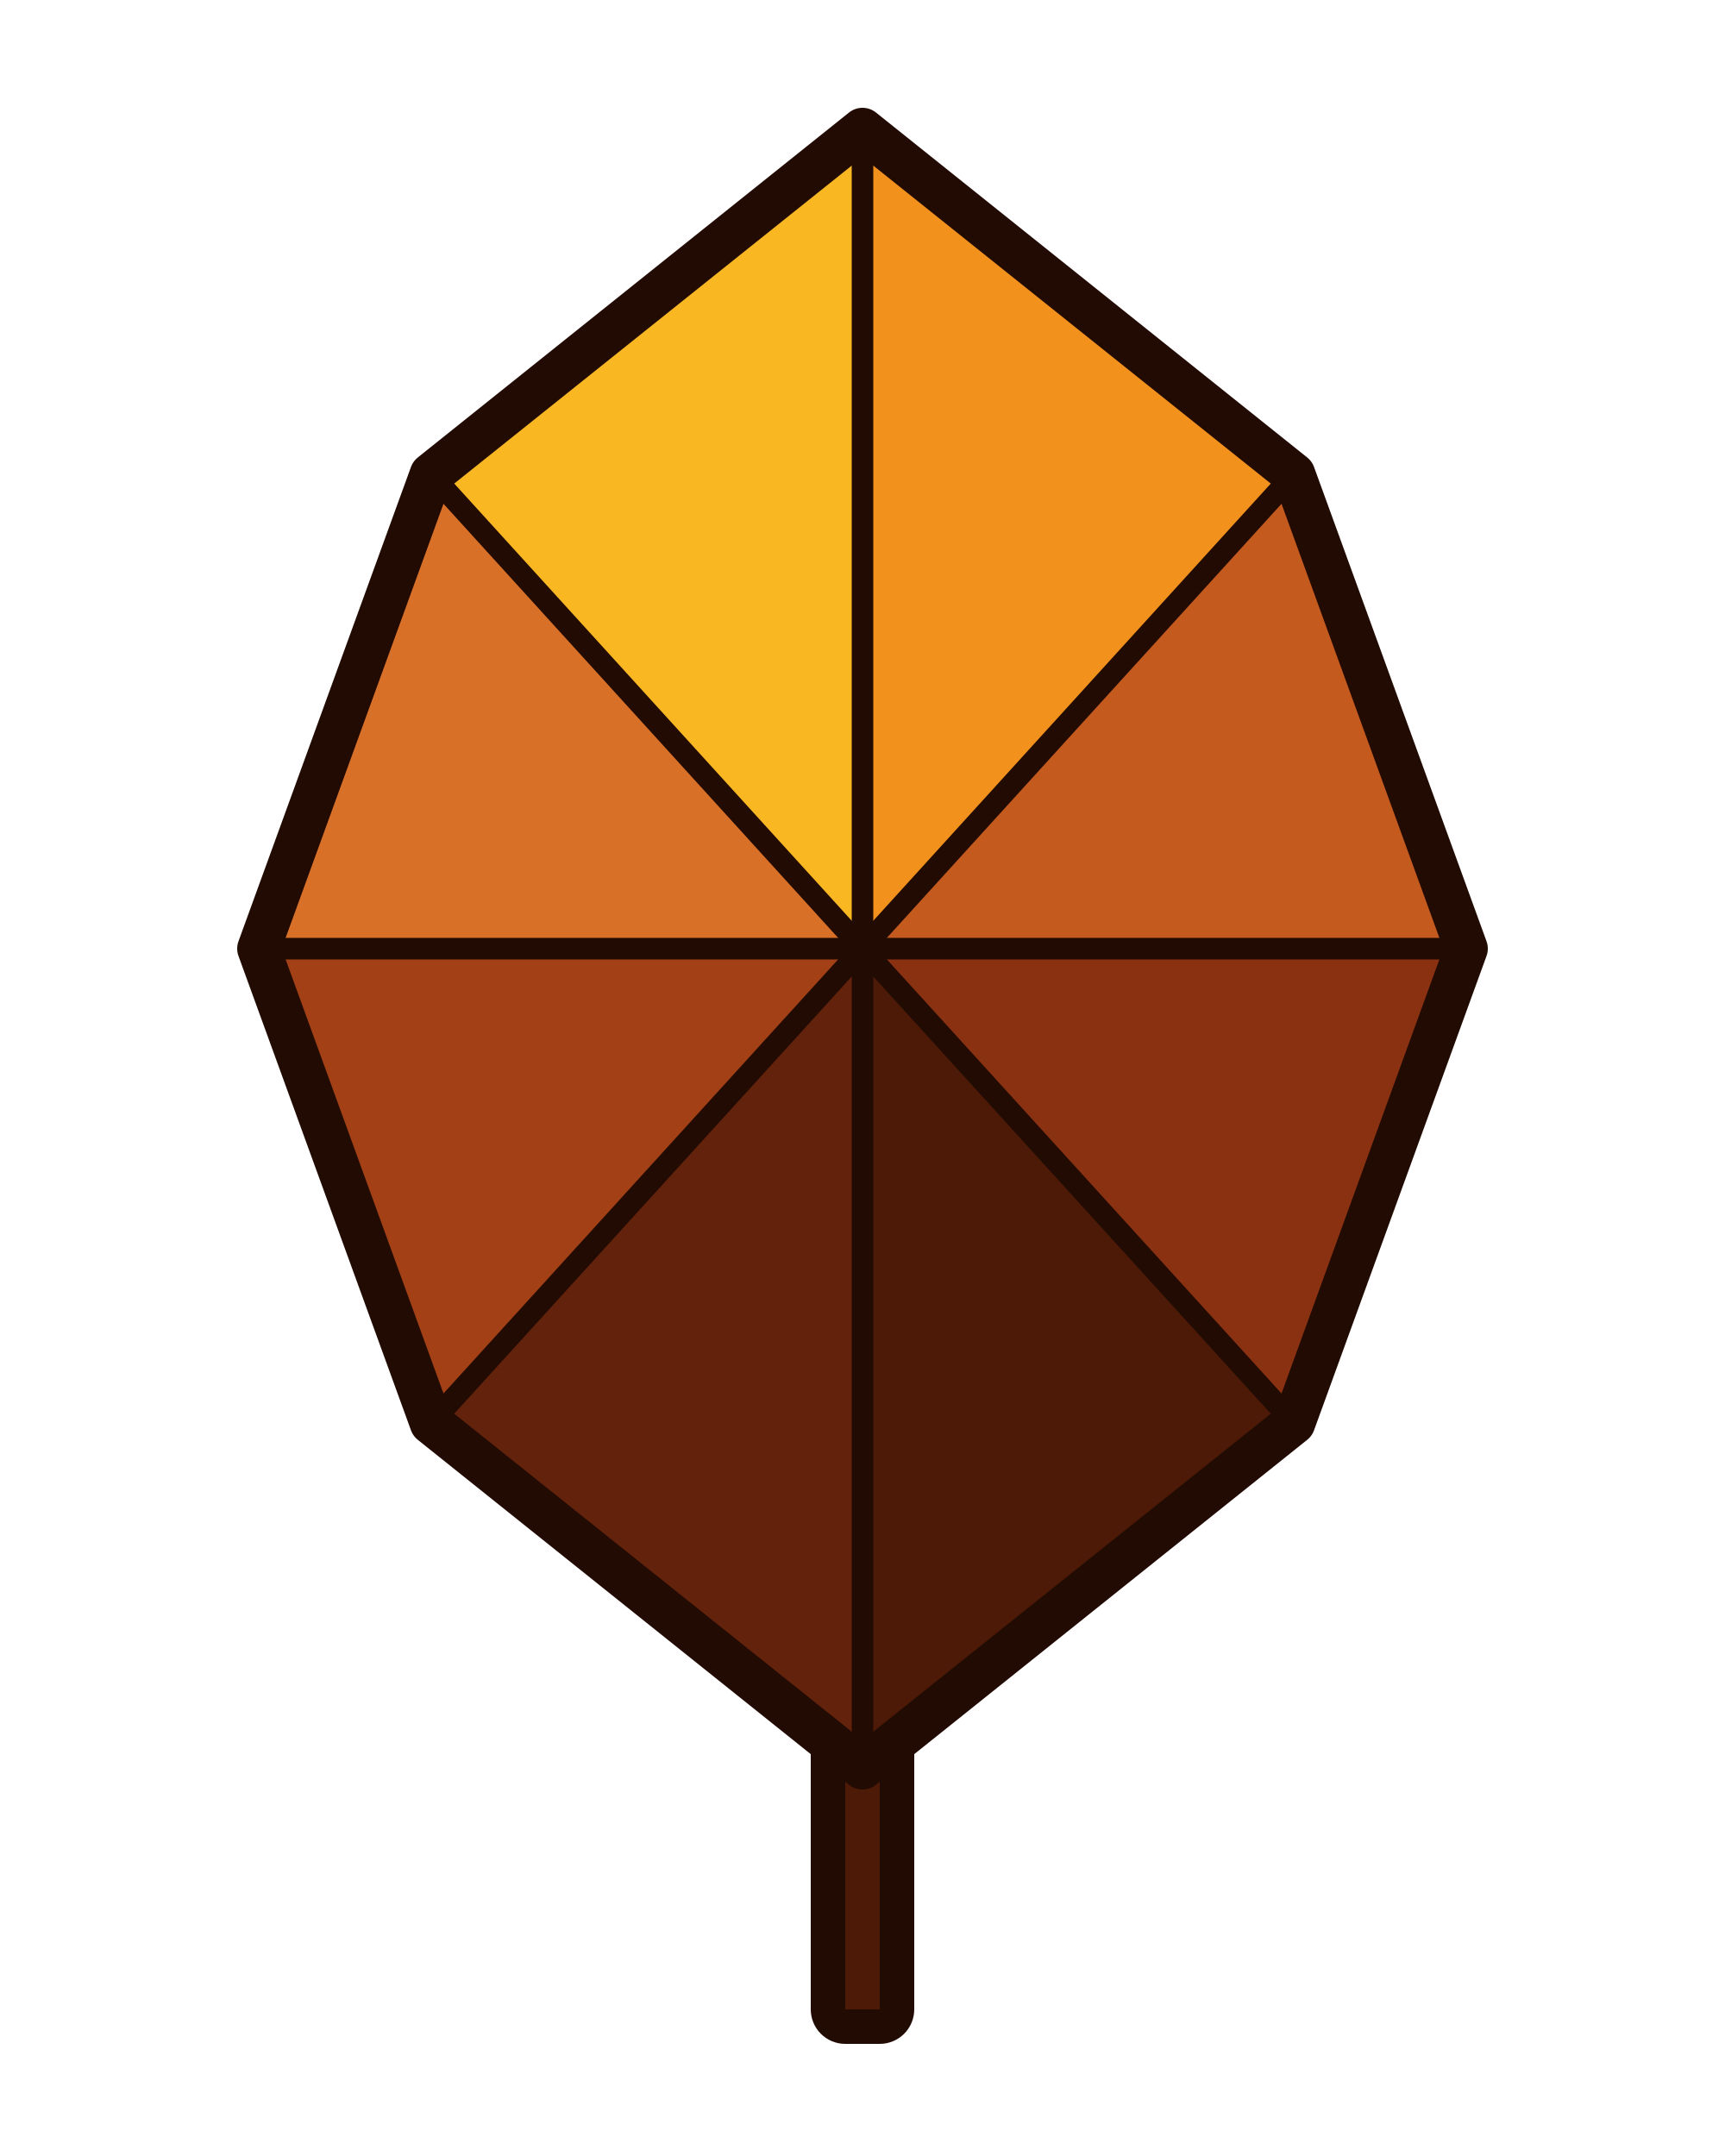
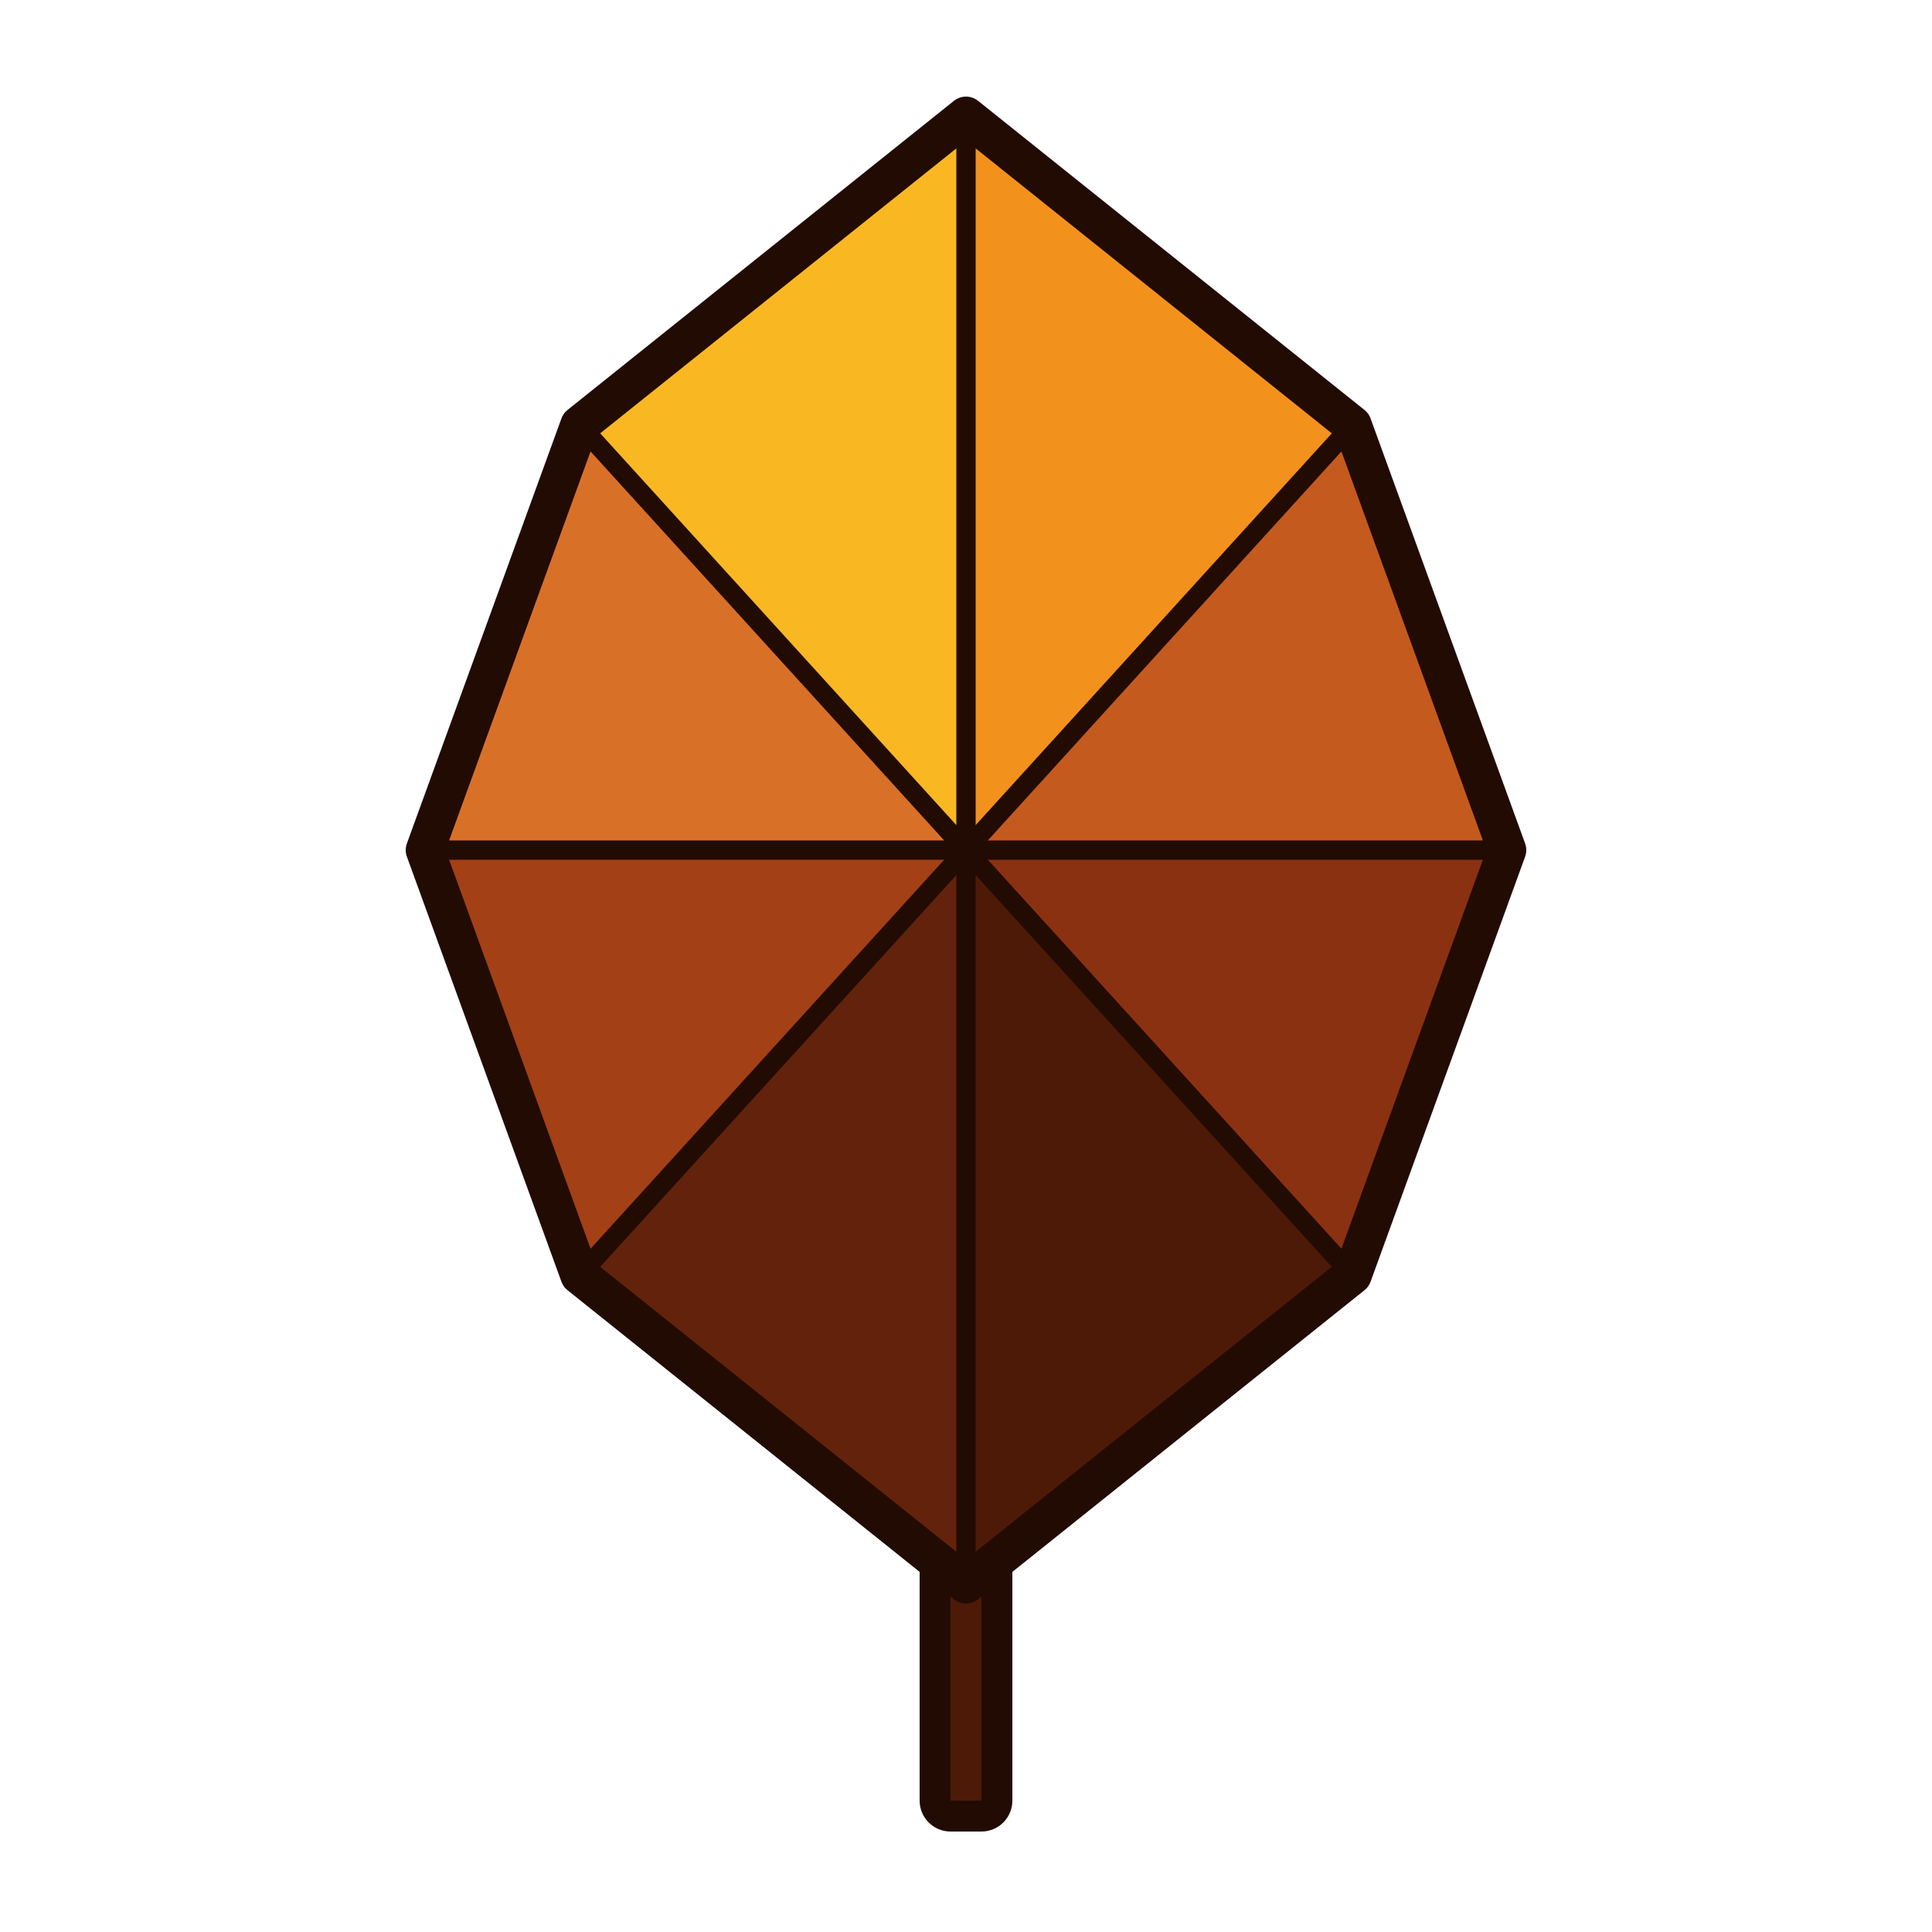
- <svg xmlns="http://www.w3.org/2000/svg" viewBox="0 0 200 250" width="100%" height="100%">
-   <rect x="96" y="200" width="8" height="35" rx="2" fill="#4D1A07" stroke="#220B03" stroke-width="4" stroke-linejoin="round" />
-   <polygon points="100,110 100,15 50,55" fill="#F9B822" />
-   <polygon points="100,110 100,15 150,55" fill="#F2921D" />
-   <polygon points="100,110 50,55 30,110" fill="#D97028" />
-   <polygon points="100,110 150,55 170,110" fill="#C45A1E" />
-   <polygon points="100,110 30,110 50,165" fill="#A34015" />
-   <polygon points="100,110 170,110 150,165" fill="#8A3111" />
-   <polygon points="100,110 50,165 100,205" fill="#63220B" />
-   <polygon points="100,110 150,165 100,205" fill="#4D1A07" />
-   <line x1="100" y1="15" x2="100" y2="205" stroke="#220B03" stroke-width="2.5" stroke-linecap="round" />
-   <line x1="30" y1="110" x2="170" y2="110" stroke="#220B03" stroke-width="2.5" stroke-linecap="round" />
-   <line x1="50" y1="55" x2="150" y2="165" stroke="#220B03" stroke-width="2.5" stroke-linecap="round" />
-   <line x1="50" y1="165" x2="150" y2="55" stroke="#220B03" stroke-width="2.5" stroke-linecap="round" />
-   <polygon points="100,15 150,55 170,110 150,165 100,205 50,165 30,110 50,55" fill="none" stroke="#220B03" stroke-width="5" stroke-linejoin="round" />
+ <svg xmlns="http://www.w3.org/2000/svg" viewBox="0 0 250 250" width="100%" height="100%">
+   <rect x="121" y="200" width="8" height="35" rx="2" fill="#4D1A07" stroke="#220B03" stroke-width="4" stroke-linejoin="round" />
+   <polygon points="125,110 125,15 75,55" fill="#F9B822" />
+   <polygon points="125,110 125,15 175,55" fill="#F2921D" />
+   <polygon points="125,110 75,55 55,110" fill="#D97028" />
+   <polygon points="125,110 175,55 195,110" fill="#C45A1E" />
+   <polygon points="125,110 55,110 75,165" fill="#A34015" />
+   <polygon points="125,110 195,110 175,165" fill="#8A3111" />
+   <polygon points="125,110 75,165 125,205" fill="#63220B" />
+   <polygon points="125,110 175,165 125,205" fill="#4D1A07" />
+   <line x1="125" y1="15" x2="125" y2="205" stroke="#220B03" stroke-width="2.5" stroke-linecap="round" />
+   <line x1="55" y1="110" x2="195" y2="110" stroke="#220B03" stroke-width="2.5" stroke-linecap="round" />
+   <line x1="75" y1="55" x2="175" y2="165" stroke="#220B03" stroke-width="2.5" stroke-linecap="round" />
+   <line x1="75" y1="165" x2="175" y2="55" stroke="#220B03" stroke-width="2.5" stroke-linecap="round" />
+   <polygon points="125,15 175,55 195,110 175,165 125,205 75,165 55,110 75,55" fill="none" stroke="#220B03" stroke-width="5" stroke-linejoin="round" />
</svg>
